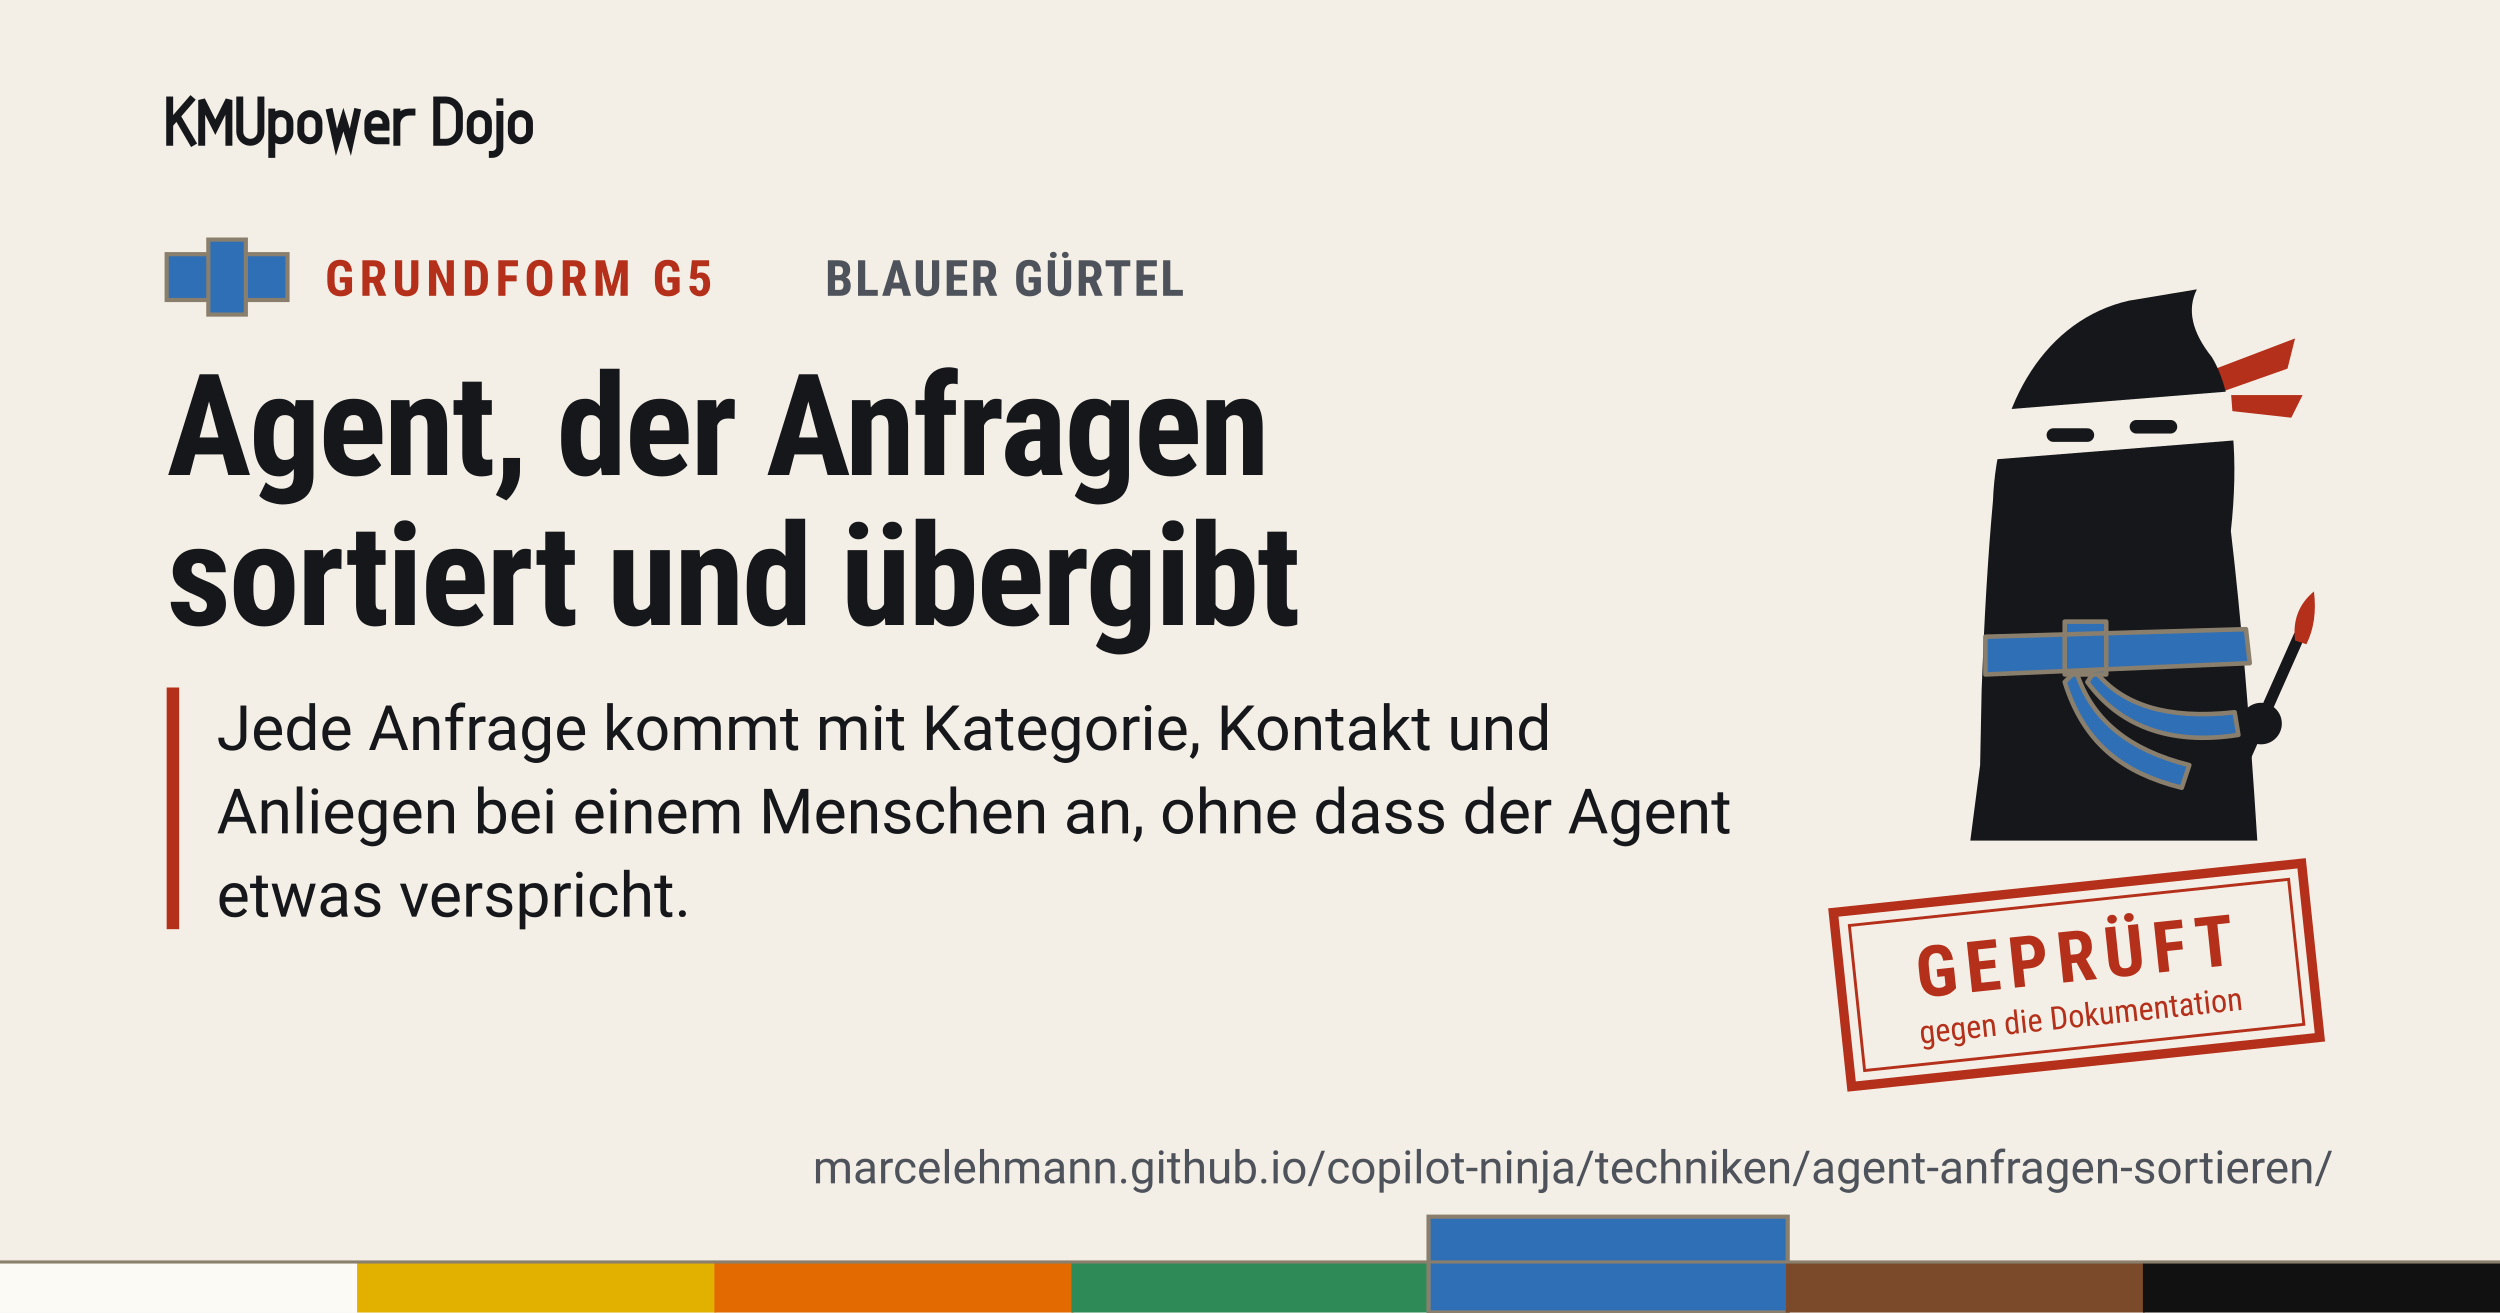
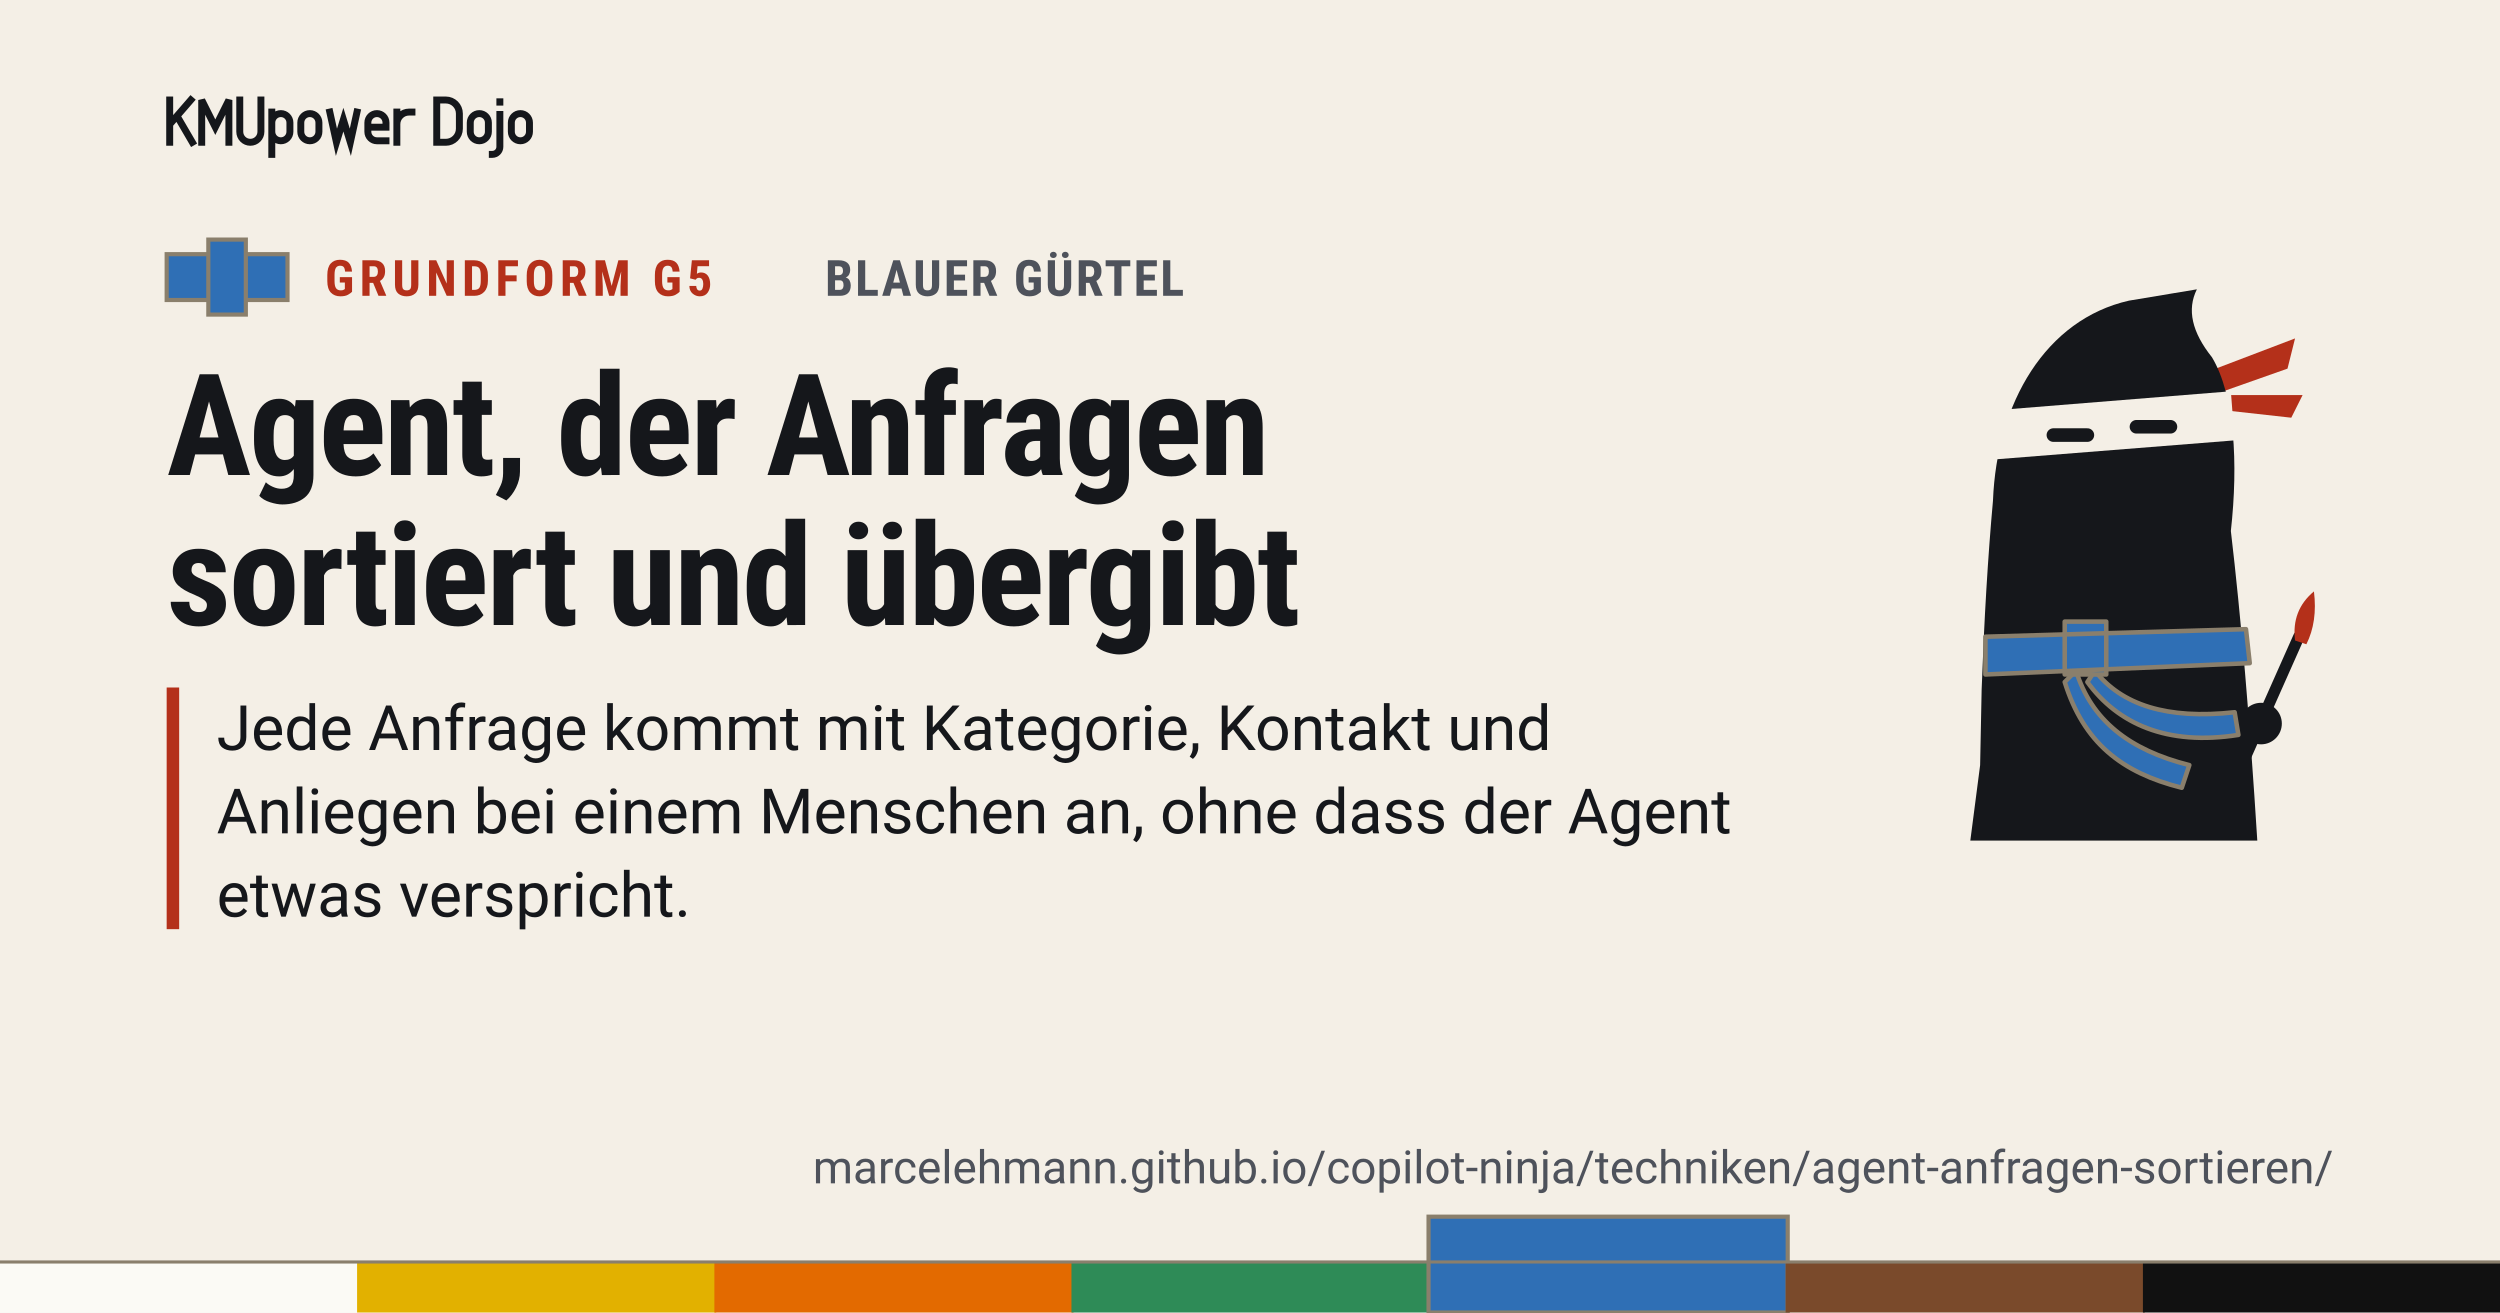
<svg xmlns="http://www.w3.org/2000/svg" width="1200" height="630" viewBox="0 0 1200 630" role="img" aria-label="Grundform: Agent, der Anfragen sortiert und übergibt. Jede Anfrage kommt mit Kategorie, Kontakt und Anliegen bei einem Menschen an, ohne dass der Agent etwas verspricht.">
  <rect width="1200" height="630" fill="#F4EFE6" />
  <g transform="translate(80 48) scale(1.45)" fill="none" stroke="#15171B" stroke-width="2.3" stroke-linecap="square">
    <path d="M1 0V14M8 0L1.5 7.5M3.6 5.6L8.5 14M11.6 14V0L16.1 9L20.6 0V14M24.2 0V10.5A3.5 3.5 0 0 0 31.2 10.5V0M34.8 18V4M34.8 7.5A3 3 0 0 1 40.8 7.5V10.5A3 3 0 0 1 34.8 10.5M44.4 7.5A3 3 0 0 1 50.4 7.5V10.5A3 3 0 0 1 44.4 10.5ZM54 4L56.2 14L58.5 6.5L60.8 14L63 4M66.8 9H72.6V7.5A3 3 0 0 0 66.6 7.5V10.5A3 3 0 0 0 69.6 13.5H72.6M76.2 14V4M76.2 8A4 4 0 0 1 80.2 4H81.2M89.4 0H92.4A4.5 4.5 0 0 1 96.9 4.5V9.5A4.5 4.5 0 0 1 92.4 14H89.4ZM100.5 7.5A3 3 0 0 1 106.5 7.5V10.5A3 3 0 0 1 100.5 10.5ZM110.3 4.8V15.5A2.5 2.5 0 0 1 107.8 18M110.3 0.6V0.7M114.1 7.5A3 3 0 0 1 120.1 7.5V10.5A3 3 0 0 1 114.1 10.5Z" />
  </g>
  <rect x="80" y="122" width="58" height="22" fill="#2F6FB5" stroke="#8A7F6C" stroke-width="2" />
  <rect x="100" y="115" width="18" height="36" fill="#2F6FB5" stroke="#8A7F6C" stroke-width="2" />
  <text x="156" y="142" font-family="Bahnschrift, 'Avenir Next Condensed', 'Roboto Condensed', 'Arial Narrow', sans-serif" font-weight="700" font-size="24" letter-spacing="2.5" fill="#B4301A">GRUNDFORM G5</text>
  <text x="396" y="142" font-family="Bahnschrift, 'Avenir Next Condensed', 'Roboto Condensed', 'Arial Narrow', sans-serif" font-weight="600" font-size="24" letter-spacing="1" fill="#4E525B">BLAUER GÜRTEL</text>
  <text x="80" y="228" font-size="68" font-family="Bahnschrift, 'Avenir Next Condensed', 'Roboto Condensed', 'Arial Narrow', sans-serif" font-weight="700" fill="#15171B" letter-spacing="-1">Agent, der Anfragen</text>
  <text x="80" y="300" font-size="68" font-family="Bahnschrift, 'Avenir Next Condensed', 'Roboto Condensed', 'Arial Narrow', sans-serif" font-weight="700" fill="#15171B" letter-spacing="-1">sortiert und übergibt</text>
  <rect x="80" y="330" width="6" height="116" fill="#B4301A" />
  <text x="104" y="360" font-size="30" font-family="'Segoe UI', system-ui, -apple-system, Roboto, Arial, sans-serif" fill="#15171B">Jede Anfrage kommt mit Kategorie, Kontakt und</text>
  <text x="104" y="400" font-size="30" font-family="'Segoe UI', system-ui, -apple-system, Roboto, Arial, sans-serif" fill="#15171B">Anliegen bei einem Menschen an, ohne dass der Agent</text>
  <text x="104" y="440" font-size="30" font-family="'Segoe UI', system-ui, -apple-system, Roboto, Arial, sans-serif" fill="#15171B">etwas verspricht.</text>
  <svg x="902" y="128" width="218" height="290" viewBox="0 0 120 160">
    <style>.t-koerper{fill:#15171B}.t-gesicht{fill:#F4EFE6}.t-augen{fill:none;stroke:#15171B;stroke-width:3.6;stroke-linecap:round}.t-band,.t-pinsel-spitze{fill:#B4301A}.t-guertel,.t-guertel-enden{fill:#2F6FB5;stroke:#8A7F6C;stroke-width:1.2;stroke-linejoin:round}.t-pinsel-stiel{fill:none;stroke:#15171B;stroke-width:3;stroke-linecap:round}.t-hand{fill:#15171B}.t-rolle,.t-strich{display:none}</style>
    <g class="t-figur">
      <path class="t-band" d="M89 27l21-8-2 8-17 6zM90 34h22l-3 6-18-2z" />
      <path class="t-koerper" d="M24 152l2.6-20 .4-20q1-28 3-50c1-26 14-48 36-53l18-3q-4 8 4 18c6 10 7 28 5 46q4 34 7 82z" />
      <path class="t-gesicht" d="M31 38l62-5 1 13-63 5z" />
      <path class="t-augen" d="M46 44.6h9M68 42.4h9" />
      <g class="t-rolle">
        <path class="t-rolle-blatt" d="M30 114h60v18H30z" />
        <path class="t-rolle-zeilen" d="M38 120h40M38 126h28" />
        <path class="t-rolle-enden" d="M25 111h6v24h-6zM89 111h6v24h-6z" />
      </g>
      <path class="t-guertel-enden" d="M52 107c4 13 14 21 30 25l-2 6c-16-4-26-12-31-28zM57 107c7 9 19 13 37 11l1 6c-19 3-32-3-40-14z" />
      <path class="t-guertel" d="M28 98l69-2 1 9-70 3zM49 94h11v14H49z" />
      <g class="t-pinsel">
        <path class="t-pinsel-stiel" d="M95 134l16-36" />
        <path class="t-pinsel-spitze" d="M110 99q-1-8 5-13 1 8-2 14z" />
        <circle class="t-hand" cx="101" cy="121" r="5.5" />
      </g>
      <path class="t-strich" pathLength="1" d="M24 152l2.6-20 .4-20q1-28 3-50c1-26 14-48 36-53l18-3q-4 8 4 18c6 10 7 28 5 46q4 34 7 82z" />
    </g>
  </svg>
-   <g transform="translate(880 438) rotate(-6)">
-     <rect width="226" height="84" fill="#F4EFE6" stroke="#B4301A" stroke-width="4.5" />
-     <rect x="7" y="7" width="212" height="70" fill="none" stroke="#B4301A" stroke-width="1.4" />
-     <text x="113" y="45" text-anchor="middle" font-family="Bahnschrift, 'Avenir Next Condensed', 'Roboto Condensed', 'Arial Narrow', sans-serif" font-weight="700" font-size="34" letter-spacing="4" fill="#B4301A">GEPRÜFT</text>
-     <text x="113" y="67" text-anchor="middle" font-family="Bahnschrift, 'Avenir Next Condensed', 'Roboto Condensed', 'Arial Narrow', sans-serif" font-size="15.5" fill="#B4301A">gegen die Dokumentation</text>
-   </g>
  <text x="1120" y="568" text-anchor="end" font-family="'Segoe UI', system-ui, -apple-system, Roboto, Arial, sans-serif" font-size="22" fill="#4E525B">marcelehmann.github.io/copilot-ninja/techniken/agent-anfragen-sortieren/</text>
  <rect x="0.0" y="606" width="172.4" height="24" fill="#FBFAF5" />
  <rect x="171.4" y="606" width="172.4" height="24" fill="#E2B100" />
  <rect x="342.9" y="606" width="172.4" height="24" fill="#E36A00" />
  <rect x="514.3" y="606" width="172.4" height="24" fill="#2E8B57" />
  <rect x="685.7" y="584" width="172.4" height="46" fill="#2F6FB5" stroke="#8A7F6C" stroke-width="2" />
  <rect x="857.1" y="606" width="172.4" height="24" fill="#7A4A2B" />
  <rect x="1028.6" y="606" width="172.4" height="24" fill="#111111" />
  <rect x="0" y="605" width="1200" height="1.5" fill="#8A7F6C" />
</svg>
